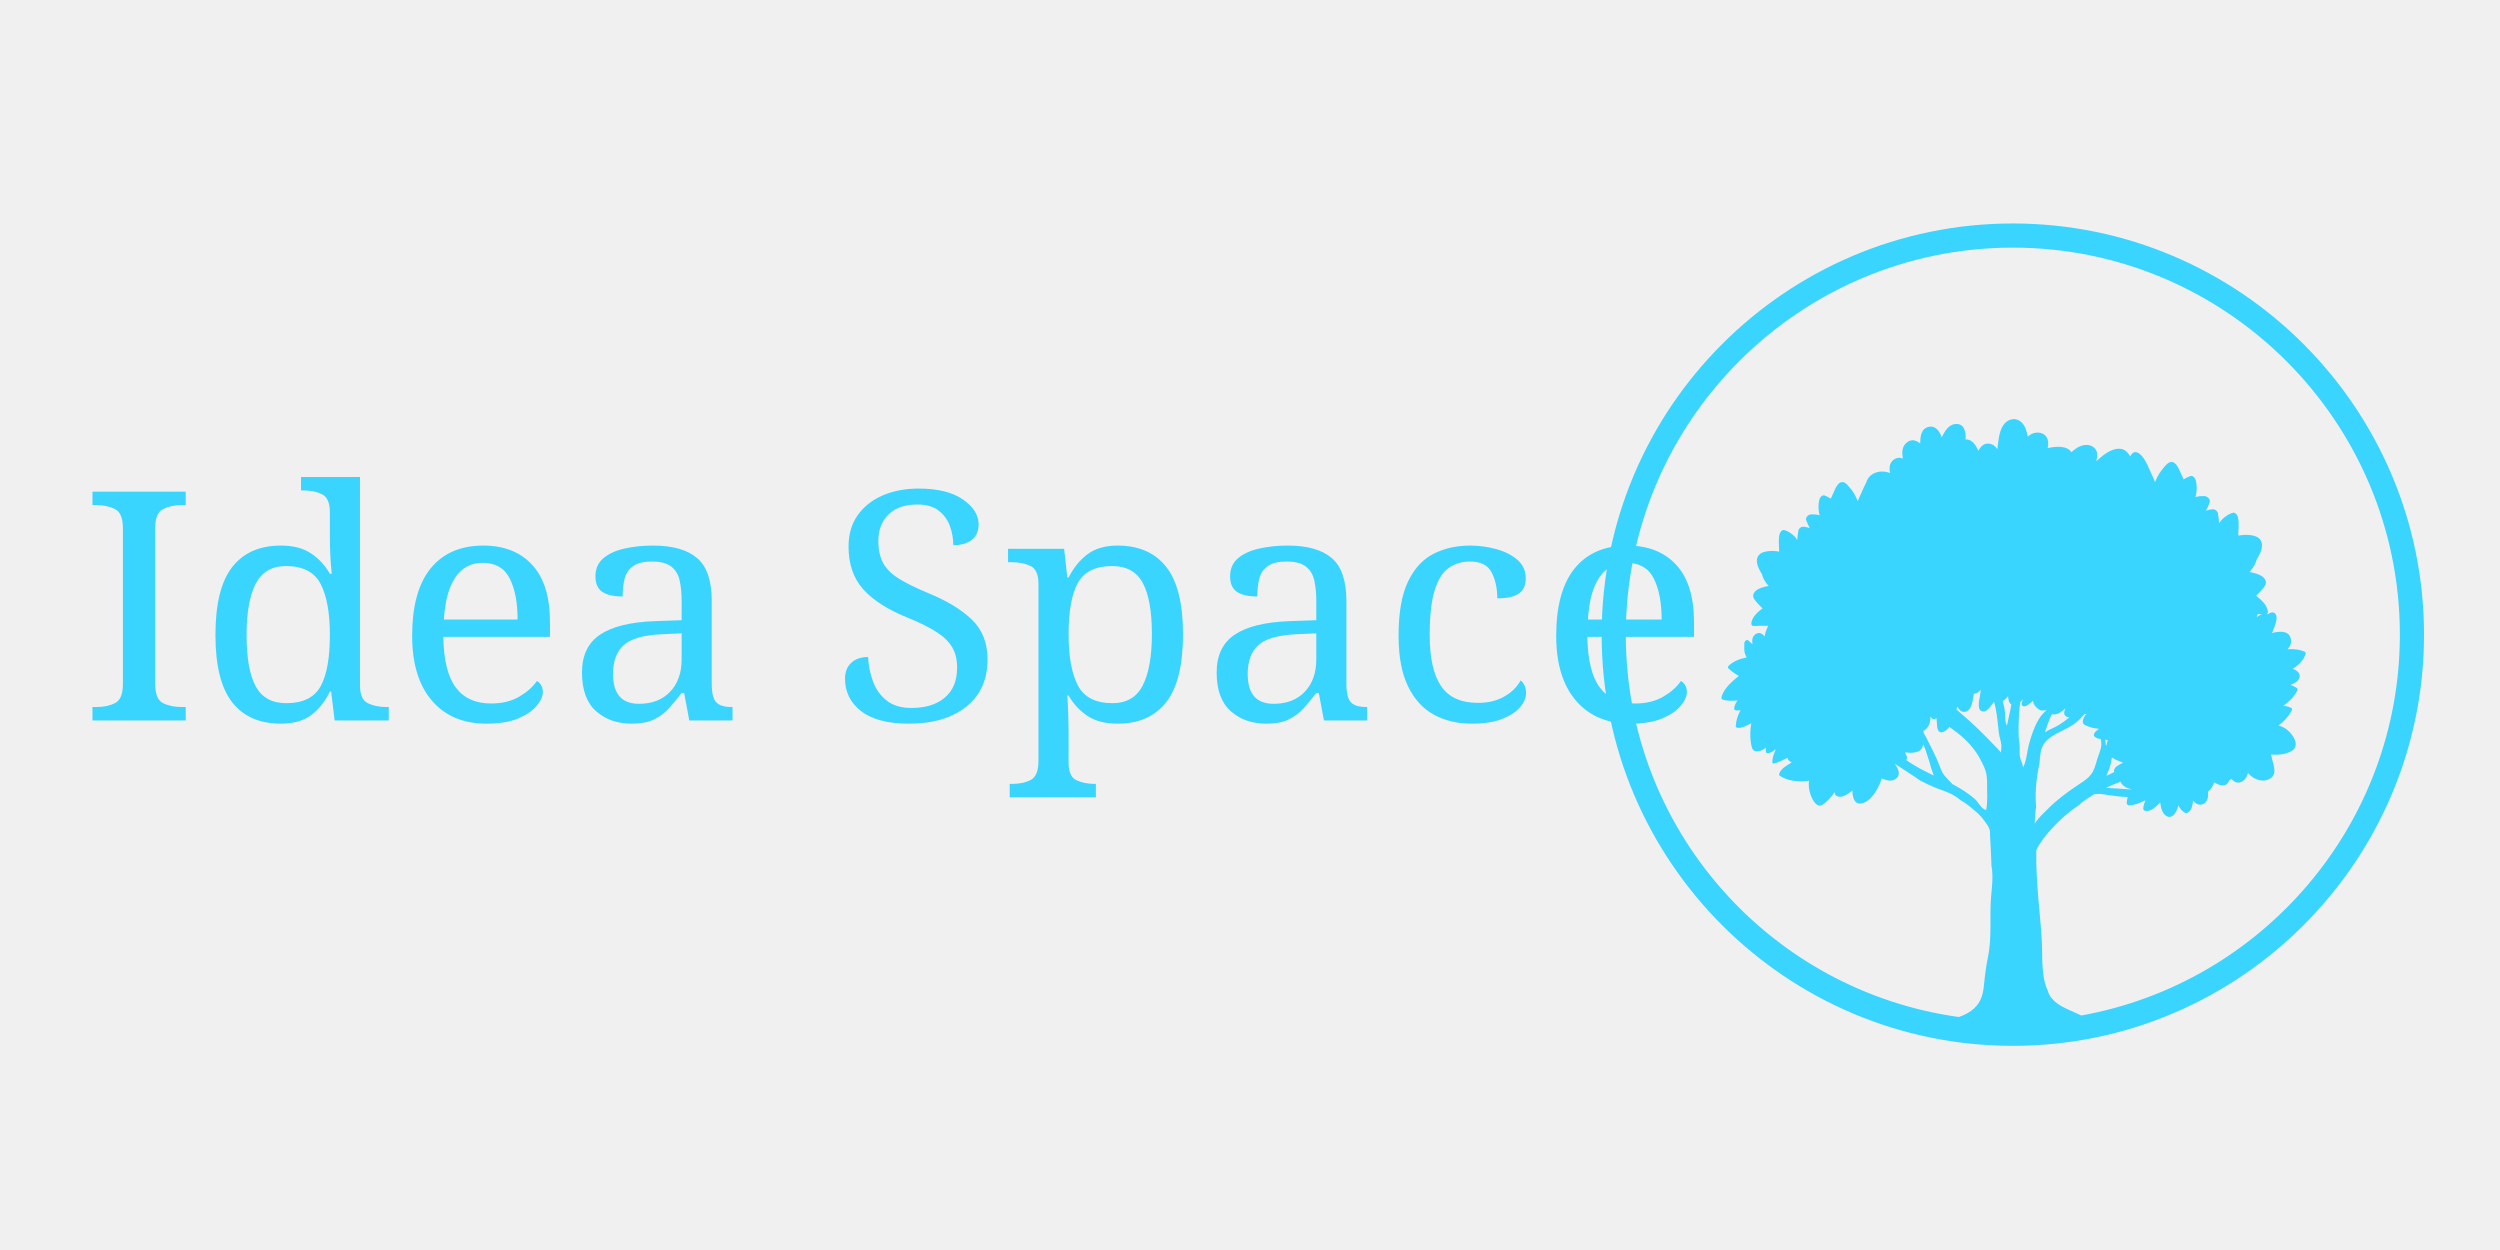
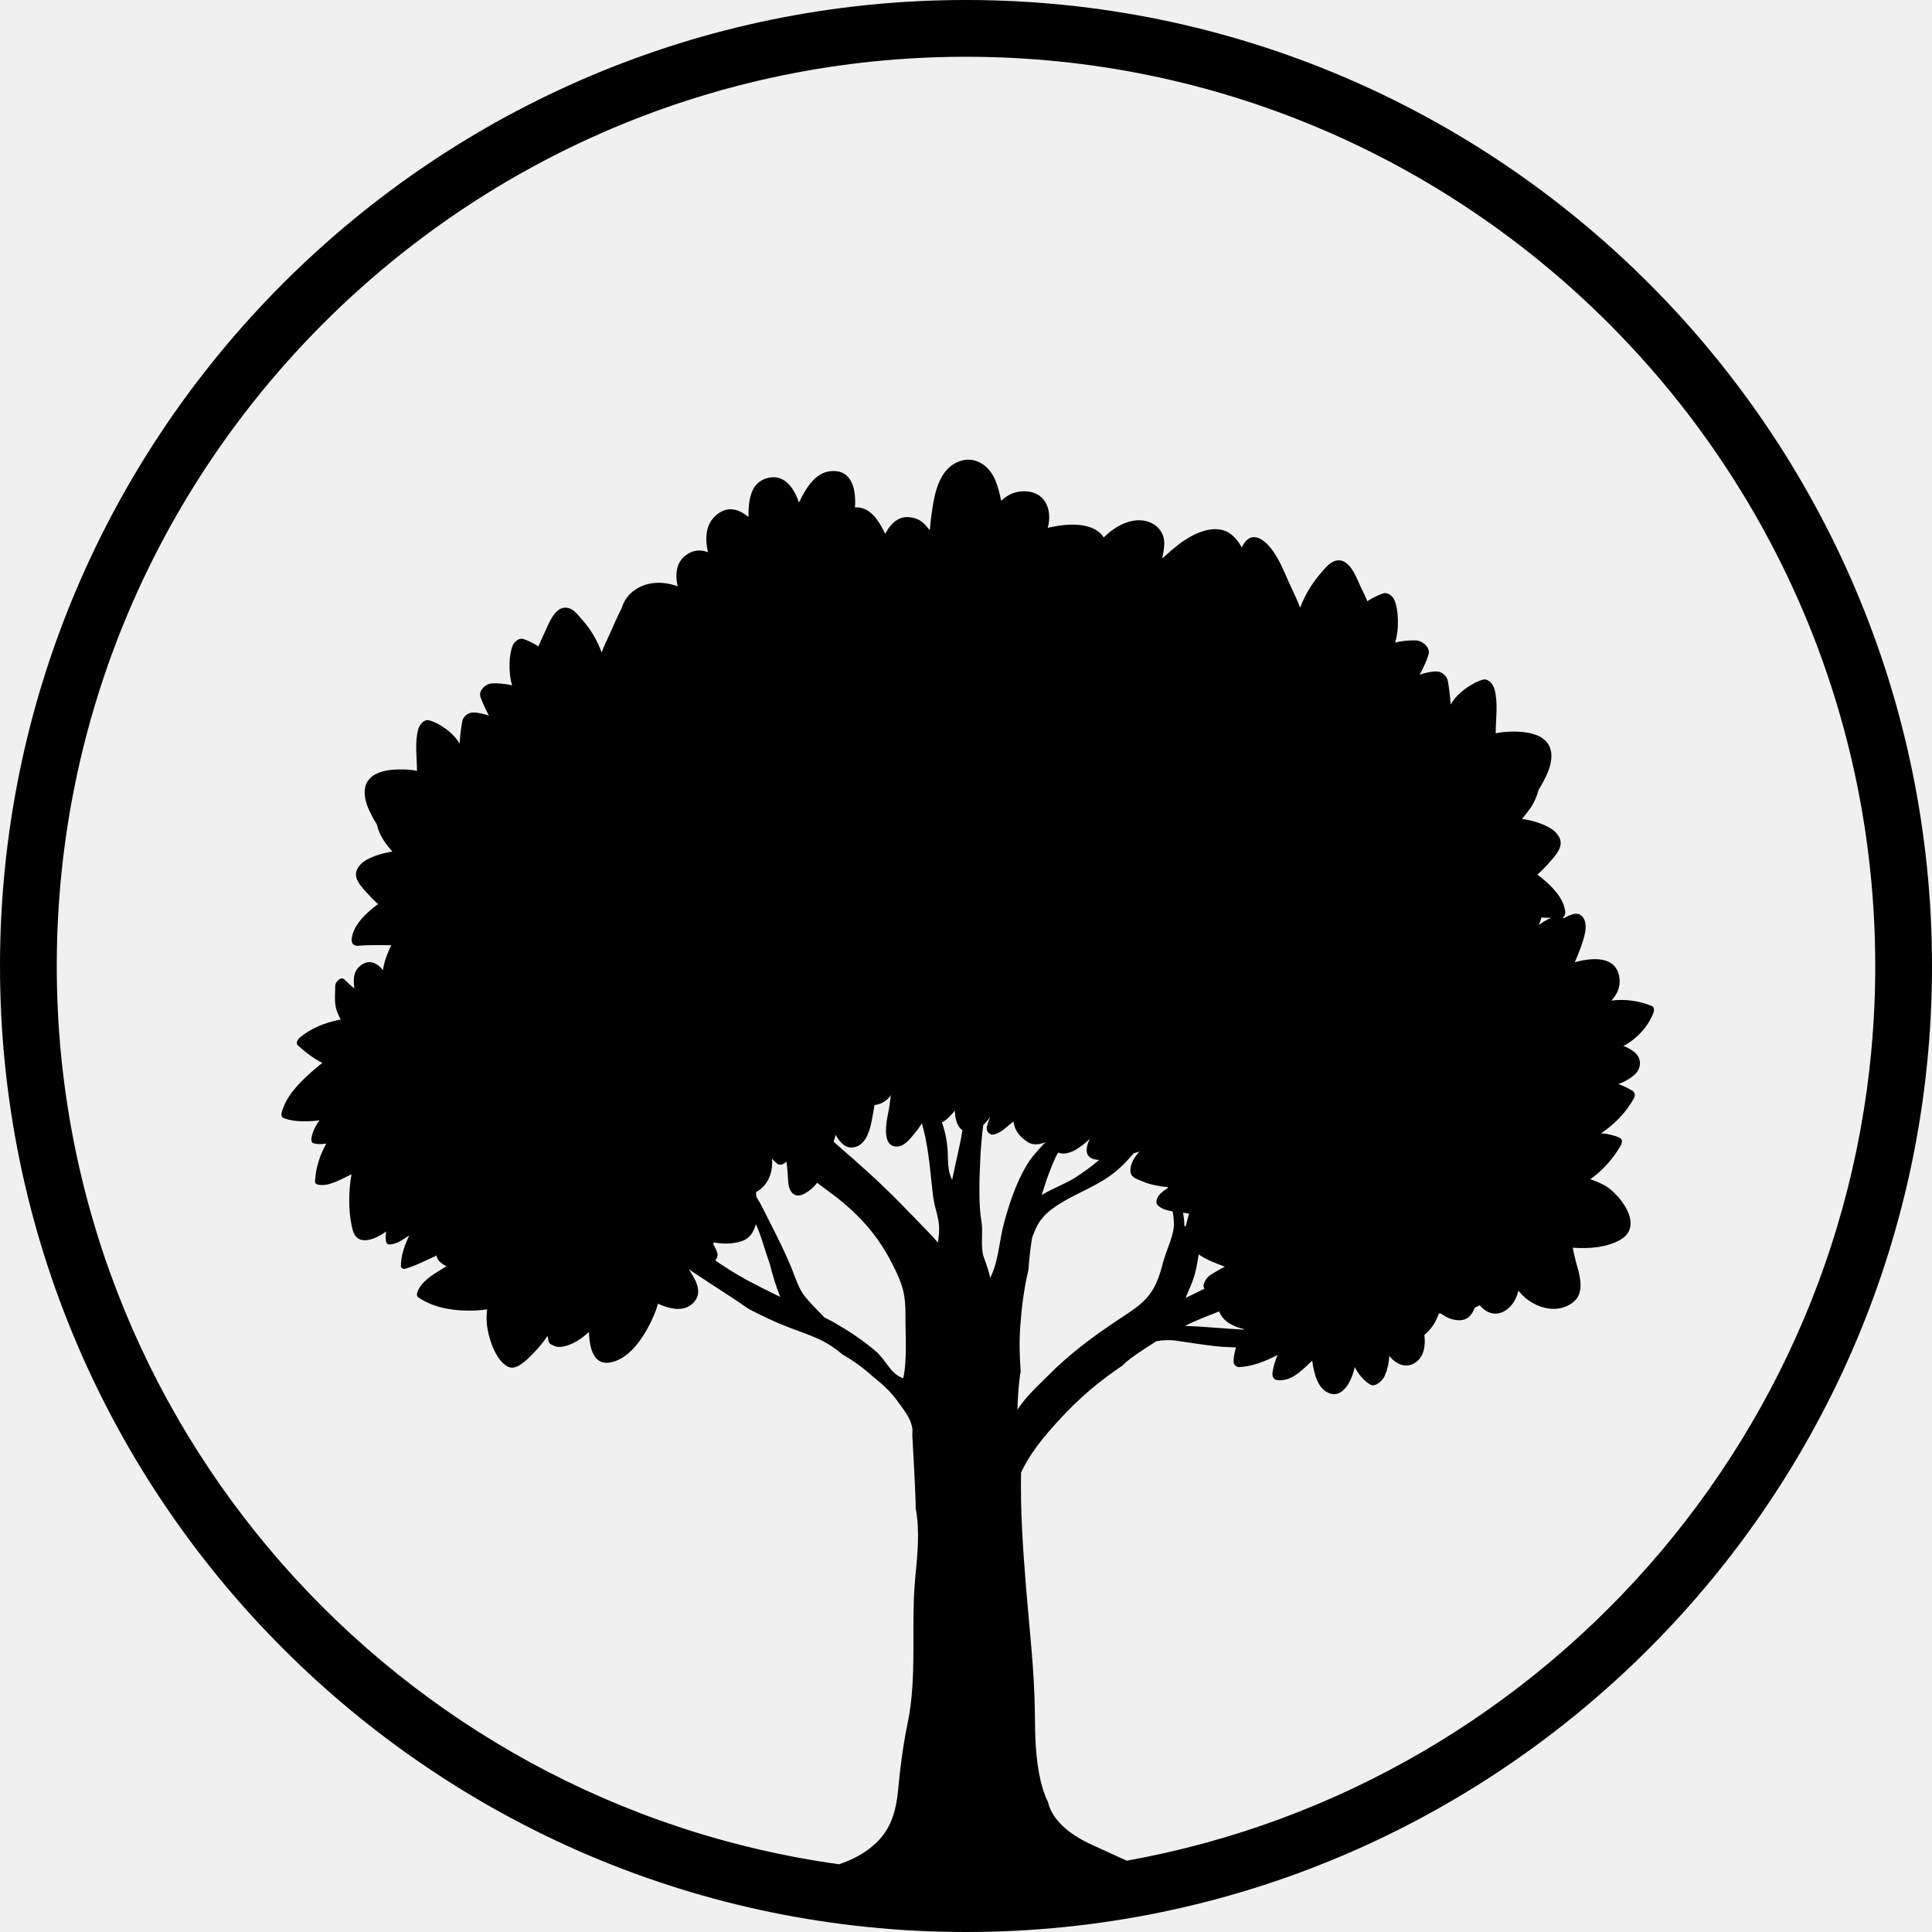
- <svg xmlns="http://www.w3.org/2000/svg" version="1.1" width="800" height="400" viewBox="40 52 499.422 185" class="svg-animations " style="background-color: rgba(0, 0, 0, 0);">
-   <svg viewBox="0 0 135 140" width="300" height="200" style="fill: rgb(57, 213, 255);" x="306.387" y="50">
-     <svg width="115" height="135" viewBox="0 0 135 135">
-       <path d="M67.5 0C30.273 0 0 30.273 0 67.5C0 104.727 30.273 135 67.5 135C104.727 135 135 104.727 135 67.5C135 30.273 104.714 0 67.5 0ZM57.678 92.089C57.651 92.076 57.625 92.062 57.598 92.049C57.532 91.97 57.453 91.904 57.387 91.824C57.189 91.626 57.004 91.428 56.805 91.229C56.607 91.018 56.409 90.793 56.224 90.569C55.84 90.079 55.602 89.365 55.377 88.784C54.902 87.581 54.32 86.431 53.725 85.267C53.447 84.725 53.183 84.144 52.852 83.628C52.839 83.522 52.839 83.403 52.826 83.298C52.852 83.284 52.879 83.271 52.905 83.258C53.725 82.756 54.016 81.857 53.95 80.958C54.042 81.064 54.135 81.169 54.241 81.262C54.465 81.473 54.717 81.381 54.928 81.196C54.941 81.209 54.955 81.209 54.968 81.209C54.994 81.592 55.047 81.976 55.06 82.333C55.073 82.689 55.113 83.152 55.404 83.403C55.814 83.76 56.395 83.324 56.713 83.06C56.858 82.941 56.977 82.795 57.096 82.65C57.678 83.073 58.18 83.456 58.392 83.615C60.057 84.91 61.34 86.338 62.318 88.255C63.045 89.669 63.283 90.37 63.27 91.917C63.257 93.239 63.402 95.076 63.111 96.306C62.913 96.24 62.741 96.134 62.582 96.015C62.45 95.909 62.331 95.79 62.225 95.658C62.225 95.645 62.212 95.645 62.212 95.632C62.08 95.473 61.961 95.314 61.842 95.156C61.776 95.063 61.71 94.971 61.63 94.878C61.604 94.838 61.578 94.812 61.538 94.772C61.432 94.653 61.34 94.534 61.221 94.442C60.414 93.754 59.542 93.146 58.63 92.618C58.325 92.419 57.995 92.261 57.678 92.089ZM50.116 87.528C50.05 87.33 49.957 87.131 49.838 86.946C49.838 86.933 49.852 86.92 49.852 86.907C49.852 86.88 49.865 86.854 49.865 86.827C49.878 86.827 49.891 86.814 49.891 86.814C50.539 86.933 51.2 86.933 51.835 86.722C52.403 86.536 52.681 86.061 52.813 85.532C53.209 86.391 53.434 87.33 53.752 88.215C53.765 88.242 53.765 88.255 53.778 88.281C53.976 89.075 54.214 89.855 54.518 90.621C54.373 90.555 54.227 90.476 54.082 90.41C53.897 90.317 53.685 90.212 53.474 90.106C53.302 90.026 53.13 89.934 52.958 89.841C52.892 89.802 52.826 89.775 52.747 89.736C52.509 89.617 52.271 89.484 52.02 89.352C51.993 89.339 51.967 89.326 51.94 89.299C51.888 89.273 51.848 89.246 51.795 89.22C51.597 89.101 51.398 88.995 51.187 88.863C51.094 88.81 50.989 88.744 50.896 88.678C50.711 88.559 50.526 88.44 50.341 88.321C50.288 88.281 50.222 88.242 50.169 88.202C50.142 88.189 50.116 88.162 50.09 88.149C50.063 88.136 50.05 88.123 50.023 88.096C50.01 88.083 49.997 88.07 49.984 88.057C50.116 87.911 50.182 87.726 50.116 87.528ZM61.749 82.927C61.049 82.253 60.322 81.606 59.595 80.958C59.357 80.759 59.132 80.548 58.894 80.35C58.696 80.178 58.511 80.006 58.312 79.834C58.325 79.847 58.325 79.847 58.339 79.861C58.312 79.834 58.286 79.808 58.246 79.781C58.299 79.623 58.339 79.464 58.392 79.292C58.696 79.861 59.119 80.284 59.687 80.165C60.493 80.006 60.771 79.028 60.903 78.353C60.969 77.996 61.049 77.613 61.102 77.216C61.564 77.177 61.987 76.912 62.252 76.529C62.186 76.926 62.146 77.335 62.08 77.692C61.934 78.38 61.564 80.191 62.728 80.112C63.23 80.085 63.666 79.49 63.957 79.133C64.129 78.935 64.274 78.71 64.42 78.486C64.512 78.843 64.605 79.213 64.684 79.57C64.684 79.583 64.684 79.596 64.684 79.609C64.949 80.918 65.041 82.253 65.2 83.588C65.2 83.615 65.213 83.641 65.213 83.668V83.654C65.213 83.707 65.226 83.76 65.239 83.8C65.253 83.906 65.279 84.011 65.292 84.13C65.332 84.289 65.372 84.434 65.411 84.593C65.411 84.606 65.424 84.62 65.424 84.646C65.464 84.791 65.504 84.95 65.53 85.096C65.57 85.254 65.596 85.413 65.61 85.585C65.649 85.981 65.583 86.47 65.543 86.841C65.53 86.827 65.53 86.814 65.517 86.801C65.054 86.246 64.512 85.743 64.023 85.215C63.283 84.448 62.529 83.681 61.749 82.927ZM65.821 78.433C66.178 78.234 66.469 77.93 66.72 77.6C66.733 78.115 66.852 78.697 67.249 78.975C67.117 79.887 66.865 80.826 66.561 82.306C66.548 82.346 66.548 82.399 66.535 82.438C66.204 81.857 66.257 81.077 66.218 80.416C66.178 79.728 66.046 79.081 65.821 78.433ZM69.483 79.266C69.946 79.133 70.21 78.856 70.567 78.565C70.646 78.499 70.739 78.433 70.818 78.367C70.884 78.988 71.281 79.464 71.823 79.808C72.193 80.046 72.656 79.979 73.052 79.808C72.576 80.323 72.087 80.826 71.73 81.434C70.99 82.689 70.527 84.091 70.144 85.505C69.827 86.682 69.761 88.255 69.166 89.326C69.245 89.18 68.756 87.898 68.703 87.726C68.518 86.986 68.703 86.127 68.584 85.373C68.478 84.778 68.452 84.183 68.439 83.588C68.439 83.258 68.439 82.927 68.439 82.597C68.439 82.425 68.452 82.253 68.452 82.081C68.465 81.685 68.492 81.288 68.505 80.878C68.518 80.442 68.558 80.019 68.597 79.609C68.624 79.279 68.663 78.948 68.703 78.618C68.888 78.433 69.06 78.234 69.192 78.036C69.1 78.261 69.02 78.499 68.954 78.75C68.888 79.054 69.166 79.358 69.483 79.266ZM76.542 81.024C76.622 81.037 76.714 81.05 76.807 81.05C76.278 81.5 75.723 81.909 75.141 82.28C74.388 82.756 73.541 83.033 72.788 83.509C72.854 83.284 72.933 83.073 72.999 82.848C73.079 82.61 73.145 82.372 73.237 82.147C73.396 81.711 73.568 81.288 73.753 80.878C73.806 80.759 73.872 80.64 73.951 80.535C74.282 80.693 74.758 80.574 75.194 80.323C75.538 80.112 75.855 79.861 76.146 79.583C75.868 80.178 75.736 80.865 76.542 81.024ZM79.821 82.544C80.35 82.782 80.984 82.888 81.606 82.954C81.606 82.967 81.606 82.98 81.606 83.007C81.42 83.126 81.235 83.258 81.077 83.417C80.892 83.602 80.667 84.011 80.918 84.236C81.196 84.501 81.566 84.58 81.936 84.646C81.989 84.91 82.015 85.162 82.028 85.426C82.068 86.246 81.539 87.263 81.315 88.057C81.077 88.929 80.865 89.762 80.297 90.489C79.742 91.216 78.935 91.679 78.195 92.181C76.423 93.358 74.771 94.574 73.264 96.094C72.616 96.742 71.942 97.35 71.387 98.091C71.281 98.223 71.188 98.368 71.096 98.513V98.527C71.109 97.879 71.149 97.231 71.215 96.583C71.241 96.319 71.281 96.068 71.32 95.803C71.241 94.759 71.215 93.701 71.294 92.644C71.387 91.348 71.558 90.013 71.862 88.731C71.915 87.991 71.995 87.25 72.114 86.51C72.153 86.378 72.206 86.246 72.259 86.127C72.537 85.36 72.986 84.844 73.647 84.382C74.863 83.509 76.318 83.046 77.547 82.174C78.168 81.738 78.71 81.182 79.213 80.588C79.358 80.548 79.49 80.508 79.623 80.469C79.266 80.865 78.962 81.341 78.988 81.817C78.988 82.28 79.477 82.399 79.821 82.544ZM78.737 130.016C77.944 129.672 77.15 129.289 76.384 128.945C75.286 128.456 74.123 127.729 73.515 126.658C73.383 126.42 73.29 126.169 73.224 125.905C72.986 125.442 72.828 124.913 72.709 124.411C72.352 122.878 72.325 121.278 72.312 119.718C72.285 116.757 71.929 113.809 71.691 110.861C71.479 108.23 71.294 105.546 71.347 102.889C71.955 101.594 72.867 100.47 73.832 99.412C75.498 97.562 76.965 96.412 78.433 95.42C78.79 95.05 79.226 94.759 79.649 94.468C80.032 94.204 80.416 93.966 80.812 93.715C81.037 93.675 81.262 93.649 81.5 93.649C81.738 93.635 81.976 93.649 82.227 93.688C83.112 93.82 83.985 93.953 84.871 94.058C85.36 94.111 85.862 94.138 86.365 94.151C86.272 94.481 86.193 94.825 86.193 95.142C86.193 95.341 86.378 95.526 86.576 95.526C87.528 95.486 88.414 95.116 89.273 94.68C89.101 95.09 88.969 95.513 88.916 95.922C88.889 96.187 88.982 96.412 89.273 96.438C90.278 96.544 91.018 95.698 91.692 95.076C91.798 95.87 92.036 96.967 92.789 97.311C93.887 97.826 94.495 96.319 94.667 95.526C94.918 96.028 95.288 96.465 95.737 96.742C96.108 96.967 96.61 96.451 96.742 96.174C96.795 96.081 96.808 95.975 96.848 95.87C96.848 95.883 96.861 95.883 96.861 95.896C96.901 95.803 96.914 95.698 96.94 95.592C96.954 95.526 96.98 95.473 96.993 95.407C97.033 95.182 97.073 94.957 97.073 94.733C97.496 95.288 98.196 95.645 98.844 95.248C99.531 94.825 99.611 94.019 99.531 93.278C100.007 92.882 100.351 92.366 100.536 91.785C100.589 91.785 100.629 91.785 100.682 91.785C101.038 92.036 101.422 92.221 101.832 92.247C102.519 92.314 102.863 91.89 103.048 91.375C103.167 91.322 103.286 91.269 103.392 91.203C103.749 91.613 104.198 91.89 104.766 91.758C105.322 91.626 105.745 91.137 105.956 90.635C106.022 90.489 106.062 90.344 106.102 90.185C106.3 90.436 106.538 90.674 106.802 90.859C107.741 91.52 109.036 91.745 109.975 90.952C110.808 90.238 110.319 88.929 110.094 88.07C110.015 87.779 109.962 87.488 109.896 87.184C111.006 87.263 112.236 87.184 113.201 86.642C114.853 85.704 113.359 83.668 112.288 82.927C112.117 82.808 111.641 82.57 111.125 82.399C111.971 81.804 112.698 80.984 113.227 80.085C113.333 79.9 113.425 79.609 113.174 79.504C112.804 79.332 112.355 79.226 111.879 79.186C112.817 78.565 113.65 77.706 114.179 76.727C114.285 76.529 114.232 76.318 114.06 76.212C113.743 76.027 113.412 75.868 113.082 75.749C113.465 75.617 113.822 75.419 114.152 75.154C114.734 74.665 114.747 73.925 114.152 73.475C113.941 73.317 113.703 73.184 113.439 73.092C114.364 72.59 115.144 71.77 115.527 70.792C115.593 70.62 115.62 70.369 115.408 70.289C114.523 69.932 113.531 69.787 112.593 69.919C113.042 69.43 113.306 68.848 113.108 68.082C112.764 66.786 111.218 66.918 110.041 67.236C110.187 66.905 110.319 66.561 110.451 66.218C110.649 65.636 111.019 64.684 110.623 64.116C110.583 64.063 110.543 64.01 110.491 63.97C110.464 63.957 110.451 63.944   110.424 63.931C110.398 63.917 110.372 63.891 110.332 63.878C110.306 63.865 110.279 63.865 110.253 63.865C110.226 63.865 110.187 63.851 110.16 63.851C110.134 63.851 110.107 63.851 110.081 63.851C110.054 63.851 110.015 63.851 109.988 63.865C109.975 63.865 109.962 63.865 109.962 63.865C109.949 63.865 109.922 63.878 109.909 63.878C109.896 63.878 109.896 63.891 109.882 63.891C109.79 63.917 109.711 63.944 109.618 63.984C109.605 63.997 109.578 63.997 109.565 64.01C109.473 64.05 109.393 64.103 109.301 64.155C109.261 64.142 109.221 64.129 109.182 64.129C109.327 64.05 109.393 63.891 109.367 63.666C109.235 62.662 108.283 61.749 107.424 61.115L107.437 61.102C107.741 60.837 108.032 60.533 108.296 60.229C108.865 59.581 109.446 58.934 108.706 58.167C108.23 57.664 107.159 57.347 106.485 57.242C106.445 57.228 106.392 57.228 106.353 57.215C106.564 56.964 106.776 56.7 106.961 56.435C107.212 56.052 107.397 55.642 107.503 55.206C107.701 54.888 107.873 54.571 108.032 54.241C108.442 53.381 108.706 52.231 107.781 51.583C107.186 51.174 106.3 51.108 105.599 51.121C105.242 51.134 104.872 51.16 104.515 51.24C104.515 51.187 104.515 51.121 104.515 51.068C104.528 50.09 104.687 49.085 104.423 48.133C104.343 47.842 104.013 47.406 103.656 47.485C102.969 47.644 101.832 48.384 101.369 49.23C101.329 48.675 101.263 48.133 101.171 47.591C101.105 47.221 100.734 46.917 100.377 46.917C99.981 46.917 99.584 47.023 99.201 47.142C99.439 46.705 99.65 46.256 99.809 45.78C99.994 45.264 99.412 44.775 98.95 44.749C98.593 44.736 98.011 44.762 97.482 44.907C97.8 43.903 97.707 42.528 97.43 41.92C97.297 41.642 96.967 41.351 96.636 41.47C96.24 41.602 95.883 41.788 95.539 42.012C95.42 41.695 95.275 41.391 95.142 41.14C94.838 40.532 94.389 39.078 93.477 39.157C93.027 39.197 92.71 39.567 92.432 39.884C92.089 40.281 91.758 40.704 91.481 41.153C91.229 41.576 91.018 42.012 90.846 42.462C90.661 41.959 90.436 41.497 90.264 41.127C89.802 40.162 89.458 39.117 88.771 38.271C88.466 37.901 87.924 37.385 87.396 37.571C87.118 37.663 86.92 37.967 86.761 38.245C86.589 37.914 86.365 37.623 86.087 37.385C85.122 36.579 83.773 37.108 82.848 37.703C82.504 37.914 82.187 38.179 81.883 38.43C81.817 38.469 81.777 38.522 81.724 38.575C81.553 38.721 81.381 38.879 81.209 39.025C81.275 38.694 81.341 38.364 81.354 38.02C81.381 37.214 80.839 36.592 80.072 36.407C79.028 36.169 77.93 36.751 77.124 37.557C76.436 36.473 74.652 36.539 73.211 36.883C73.555 35.627 73.052 34.266 71.439 34.332C70.858 34.358 70.356 34.609 69.959 34.993C69.866 34.53 69.747 34.067 69.589 33.657C69.113 32.375 67.831 31.648 66.575 32.468C65.477 33.195 65.239 34.847 65.081 36.024C65.028 36.367 65.001 36.698 64.975 37.042C64.935 37.002 64.909 36.976 64.869 36.936C64.644 36.632 64.367 36.367 64.023 36.248C62.926 35.865 62.291 36.486 61.855 37.306C61.392 36.341 60.784 35.389 59.74 35.455C59.846 34.081 59.462 32.692 57.903 32.944C56.937 33.102 56.316 34.133 55.919 34.927C55.893 34.993 55.867 35.045 55.827 35.112C55.457 34.028 54.769 33.129 53.672 33.393C52.443 33.684 52.297 34.927 52.297 36.13C51.623 35.548 50.777 35.31 49.984 36.05C49.296 36.685 49.257 37.637 49.468 38.588C48.953 38.39 48.411 38.403 47.869 38.84C47.247 39.342 47.168 40.148 47.353 40.968C46.295 40.585 45.119 40.611 44.207 41.338C43.81 41.655 43.572 42.065 43.44 42.502C43.123 43.096 42.872 43.718 42.594 44.326C42.435 44.669 42.224 45.106 42.039 45.582C41.88 45.159 41.682 44.736 41.444 44.339C41.193 43.903 40.875 43.519 40.545 43.149C40.281 42.845 39.99 42.488 39.567 42.462C38.707 42.396 38.284 43.757 37.993 44.339C37.875 44.577 37.742 44.868 37.623 45.172C37.306 44.96 36.962 44.788 36.592 44.656C36.275 44.55 35.971 44.815 35.839 45.079C35.574 45.661 35.495 46.943 35.786 47.895C35.283 47.763 34.742 47.736 34.398 47.75C33.962 47.763 33.406 48.239 33.578 48.715C33.737 49.151 33.935 49.574 34.16 49.997C33.79 49.891 33.433 49.785 33.049 49.785C32.706 49.785 32.349 50.076 32.296 50.42C32.203 50.936 32.15 51.451 32.111 51.967C31.688 51.174 30.604 50.473 29.956 50.328C29.612 50.248 29.308 50.671 29.229 50.936C28.978 51.835 29.123 52.786 29.136 53.712C29.136 53.765 29.136 53.818 29.136 53.87C28.806 53.791 28.449 53.765 28.118 53.765C27.457 53.752 26.625 53.818 26.069 54.201C25.197 54.809 25.448 55.893 25.831 56.7C25.977 57.004 26.149 57.308 26.334 57.612C26.426 58.022 26.598 58.405 26.836 58.762C27.008 59.026 27.206 59.264 27.418 59.502C27.365 59.515 27.325 59.515 27.285 59.529C26.664 59.634 25.646 59.912 25.197 60.401C24.509 61.128 25.051 61.736 25.593 62.344C25.845 62.622 26.109 62.9 26.4 63.164C26.4 63.164 26.413 63.164 26.413 63.177C25.593 63.772 24.695 64.631 24.576 65.583C24.536 65.94 24.734 66.125 25.078 66.085C25.765 66.019 26.545 66.046 27.338 66.046C27.233 66.257 27.14 66.482 27.061 66.68C26.942 66.998 26.796 67.407 26.77 67.791C26.347 67.288 25.818 67.024 25.263 67.421C24.668 67.831 24.681 68.439 24.761 69.073C24.523 68.875 24.285 68.663 24.06 68.439C23.809 68.201 23.425 68.624 23.425 68.875C23.425 69.509 23.32 70.237 23.61 70.818C23.663 70.924 23.716 71.096 23.809 71.241C22.738 71.439 21.694 71.849 20.9 72.55C20.781 72.656 20.663 72.92 20.808 73.039C21.31 73.489 21.892 73.965 22.526 74.269C22.288 74.454 22.05 74.652 21.826 74.85C20.927 75.643 19.975 76.582 19.671 77.785C19.645 77.917 19.684 78.076 19.816 78.129C20.596 78.419 21.495 78.38 22.328 78.287C22.05 78.657 21.839 79.054 21.76 79.543C21.747 79.662 21.76 79.847 21.905 79.887C22.196 79.966 22.474 79.953 22.751 79.913C22.764 79.913 22.791 79.913 22.804 79.9C22.355 80.707 22.064 81.579 22.011 82.544C21.998 82.689 22.13 82.756 22.249 82.782C22.989 82.927 23.848 82.385 24.562 82.055C24.523 82.266 24.496 82.478 24.47 82.689C24.351 83.721 24.377 84.937 24.642 85.942C24.919 87.012 25.964 86.695 26.691 86.246C26.783 86.193 26.876 86.127 26.968 86.047C26.955 86.272 26.942 86.497 26.968 86.722C26.982 86.841 27.074 86.96 27.206 86.96C27.788 86.933 28.145 86.603 28.594 86.325C28.29 86.999 28.013 87.687 28.013 88.453C28.013 88.612 28.171 88.691 28.317 88.652C29.004 88.466 29.692 88.096 30.352 87.805C30.405 87.779 30.445 87.753 30.498 87.726C30.538 88.057 30.828 88.295 31.199 88.48C31.053 88.572 30.908 88.665 30.749 88.757C30.141 89.127 29.454 89.564 29.176 90.251C29.136 90.357 29.097 90.555 29.202 90.635C30.352 91.441 31.846 91.626 33.221 91.573C33.486 91.56 33.763 91.534 34.041 91.494C34.001 91.798 33.988 92.115 34.014 92.432C34.081 93.371 34.596 95.05 35.495 95.499C35.984 95.751 36.566 95.235 36.896 94.931C37.399 94.455 37.875 93.926 38.258 93.345C38.271 93.424 38.284 93.49 38.311 93.556C38.298 93.768 38.417 93.953 38.628 93.992C38.826 94.125 39.104 94.164 39.501 94.058C40.135 93.887 40.677 93.516 41.153 93.067C41.193 94.336 41.536 95.38 42.607 95.209C44.127 94.971 45.198 93.093 45.727 91.824C45.806 91.626 45.899 91.375 45.978 91.097C46.071 91.137 46.15 91.177 46.229 91.203C46.93 91.481 47.789 91.653 48.398 91.084C49.164 90.37 48.635 89.471 48.173 88.757C48.16 88.731 48.146 88.718 48.133 88.691C48.173 88.718 48.212 88.744 48.252 88.771C48.265 88.784 48.292 88.797 48.305 88.81C49.098 89.339 50.023 89.934 50.87 90.489C51.081 90.621 51.293 90.767 51.491 90.899C51.531 90.925 51.57 90.952 51.61 90.978C51.848 91.137 52.086 91.309 52.297 91.454C53.209 91.93 54.148 92.38 55.113 92.75C55.827 93.027 56.567 93.265 57.268 93.596C57.85 93.873 58.392 94.23 58.881 94.653C59.648 95.09 60.375 95.618 61.035 96.227C61.71 96.742 62.305 97.324 62.781 97.998C62.873 98.13 62.979 98.262 63.071 98.394C63.098 98.421 63.111 98.461 63.138 98.487C63.217 98.606 63.296 98.725 63.375 98.844C63.402 98.897 63.428 98.95 63.468 99.003C63.521 99.108 63.574 99.214 63.613 99.307C63.64 99.373 63.653 99.439 63.679 99.505C63.719 99.65 63.759 99.783 63.759 99.928C63.759 100.034 63.759 100.14 63.746 100.232C63.825 101.739 63.917 103.246 63.97 104.753C63.983 104.965 63.984 105.176 63.984 105.388C64.288 106.961 64.103 108.706 63.957 110.213C63.627 113.624 64.116 117.074 63.415 120.445C63.098 121.979 62.9 123.525 62.754 125.098C62.622 126.513 62.265 127.795 61.207 128.787C60.454 129.501 59.568 129.95 58.63 130.267C27.695 125.971 3.966 99.452 3.966 67.5C3.966 32.468 32.468 3.966 67.5 3.966C102.532 3.966 131.034 32.468 131.034 67.5C131.034 98.699 108.415 124.689 78.737 130.016ZM84.54 89.114C84.355 89.246 83.932 89.775 84.17 90.04C83.734 90.251 83.298 90.489 82.848 90.687C82.875 90.621 82.901 90.555 82.927 90.489C82.954 90.436 82.967 90.397 82.993 90.344C83.112 90.053 83.245 89.762 83.35 89.458C83.562 88.889 83.668 88.255 83.76 87.647C84.302 88.043 84.977 88.281 85.585 88.506C85.096 88.771 84.672 89.022 84.54 89.114ZM86.92 92.869C86.907 92.882 86.907 92.895 86.907 92.908C85.532 92.842 84.17 92.697 82.795 92.644C83.179 92.459 83.562 92.3 83.945 92.128C84.355 91.957 84.778 91.798 85.188 91.639C85.452 92.327 86.153 92.697 86.92 92.869ZM82.941 85.347C82.914 85.452 82.888 85.558 82.861 85.664C82.835 85.704 82.756 85.69    82.756 85.624C82.756 85.32 82.716 85.029 82.663 84.739C82.808 84.765 82.941 84.778 83.086 84.805C83.033 84.99 82.98 85.175 82.941 85.347ZM107.516 64.631C107.595 64.46 107.675 64.288 107.701 64.116C107.952 64.116 108.177 64.129 108.415 64.142C108.362 64.155 108.309 64.182 108.243 64.195C107.992 64.314 107.754 64.473 107.516 64.631Z" />
-     </svg>
-   </svg>
-   <text fill="#39d5ff" font-family="Garamond" font-size="64px" x="56.035" y="163.568">
-     <tspan dy="0" x="56.035">Idea Space</tspan>
-   </text>
-   <text fill="#ffffff" font-family="Verdana" font-size="15px" x="176.211" y="185.199">
-     <tspan dy="0" x="176.211" />
-   </text>
+ <svg xmlns="http://www.w3.org/2000/svg" version="1.1" viewBox="0 0 135 135" width="100" height="100">
+   <path d="M67.5 0C30.273 0 0 30.273 0 67.5C0 104.727 30.273 135 67.5 135C104.727 135 135 104.727 135 67.5C135 30.273 104.714 0 67.5 0ZM57.678 92.089C57.651 92.076 57.625 92.062 57.598 92.049C57.532 91.97 57.453 91.904 57.387 91.824C57.189 91.626 57.004 91.428 56.805 91.229C56.607 91.018 56.409 90.793 56.224 90.569C55.84 90.079 55.602 89.365 55.377 88.784C54.902 87.581 54.32 86.431 53.725 85.267C53.447 84.725 53.183 84.144 52.852 83.628C52.839 83.522 52.839 83.403 52.826 83.298C52.852 83.284 52.879 83.271 52.905 83.258C53.725 82.756 54.016 81.857 53.95 80.958C54.042 81.064 54.135 81.169 54.241 81.262C54.465 81.473 54.717 81.381 54.928 81.196C54.941 81.209 54.955 81.209 54.968 81.209C54.994 81.592 55.047 81.976 55.06 82.333C55.073 82.689 55.113 83.152 55.404 83.403C55.814 83.76 56.395 83.324 56.713 83.06C56.858 82.941 56.977 82.795 57.096 82.65C57.678 83.073 58.18 83.456 58.392 83.615C60.057 84.91 61.34 86.338 62.318 88.255C63.045 89.669 63.283 90.37 63.27 91.917C63.257 93.239 63.402 95.076 63.111 96.306C62.913 96.24 62.741 96.134 62.582 96.015C62.45 95.909 62.331 95.79 62.225 95.658C62.225 95.645 62.212 95.645 62.212 95.632C62.08 95.473 61.961 95.314 61.842 95.156C61.776 95.063 61.71 94.971 61.63 94.878C61.604 94.838 61.578 94.812 61.538 94.772C61.432 94.653 61.34 94.534 61.221 94.442C60.414 93.754 59.542 93.146 58.63 92.618C58.325 92.419 57.995 92.261 57.678 92.089ZM50.116 87.528C50.05 87.33 49.957 87.131 49.838 86.946C49.838 86.933 49.852 86.92 49.852 86.907C49.852 86.88 49.865 86.854 49.865 86.827C49.878 86.827 49.891 86.814 49.891 86.814C50.539 86.933 51.2 86.933 51.835 86.722C52.403 86.536 52.681 86.061 52.813 85.532C53.209 86.391 53.434 87.33 53.752 88.215C53.765 88.242 53.765 88.255 53.778 88.281C53.976 89.075 54.214 89.855 54.518 90.621C54.373 90.555 54.227 90.476 54.082 90.41C53.897 90.317 53.685 90.212 53.474 90.106C53.302 90.026 53.13 89.934 52.958 89.841C52.892 89.802 52.826 89.775 52.747 89.736C52.509 89.617 52.271 89.484 52.02 89.352C51.993 89.339 51.967 89.326 51.94 89.299C51.888 89.273 51.848 89.246 51.795 89.22C51.597 89.101 51.398 88.995 51.187 88.863C51.094 88.81 50.989 88.744 50.896 88.678C50.711 88.559 50.526 88.44 50.341 88.321C50.288 88.281 50.222 88.242 50.169 88.202C50.142 88.189 50.116 88.162 50.09 88.149C50.063 88.136 50.05 88.123 50.023 88.096C50.01 88.083 49.997 88.07 49.984 88.057C50.116 87.911 50.182 87.726 50.116 87.528ZM61.749 82.927C61.049 82.253 60.322 81.606 59.595 80.958C59.357 80.759 59.132 80.548 58.894 80.35C58.696 80.178 58.511 80.006 58.312 79.834C58.325 79.847 58.325 79.847 58.339 79.861C58.312 79.834 58.286 79.808 58.246 79.781C58.299 79.623 58.339 79.464 58.392 79.292C58.696 79.861 59.119 80.284 59.687 80.165C60.493 80.006 60.771 79.028 60.903 78.353C60.969 77.996 61.049 77.613 61.102 77.216C61.564 77.177 61.987 76.912 62.252 76.529C62.186 76.926 62.146 77.335 62.08 77.692C61.934 78.38 61.564 80.191 62.728 80.112C63.23 80.085 63.666 79.49 63.957 79.133C64.129 78.935 64.274 78.71 64.42 78.486C64.512 78.843 64.605 79.213 64.684 79.57C64.684 79.583 64.684 79.596 64.684 79.609C64.949 80.918 65.041 82.253 65.2 83.588C65.2 83.615 65.213 83.641 65.213 83.668V83.654C65.213 83.707 65.226 83.76 65.239 83.8C65.253 83.906 65.279 84.011 65.292 84.13C65.332 84.289 65.372 84.434 65.411 84.593C65.411 84.606 65.424 84.62 65.424 84.646C65.464 84.791 65.504 84.95 65.53 85.096C65.57 85.254 65.596 85.413 65.61 85.585C65.649 85.981 65.583 86.47 65.543 86.841C65.53 86.827 65.53 86.814 65.517 86.801C65.054 86.246 64.512 85.743 64.023 85.215C63.283 84.448 62.529 83.681 61.749 82.927ZM65.821 78.433C66.178 78.234 66.469 77.93 66.72 77.6C66.733 78.115 66.852 78.697 67.249 78.975C67.117 79.887 66.865 80.826 66.561 82.306C66.548 82.346 66.548 82.399 66.535 82.438C66.204 81.857 66.257 81.077 66.218 80.416C66.178 79.728 66.046 79.081 65.821 78.433ZM69.483 79.266C69.946 79.133 70.21 78.856 70.567 78.565C70.646 78.499 70.739 78.433 70.818 78.367C70.884 78.988 71.281 79.464 71.823 79.808C72.193 80.046 72.656 79.979 73.052 79.808C72.576 80.323 72.087 80.826 71.73 81.434C70.99 82.689 70.527 84.091 70.144 85.505C69.827 86.682 69.761 88.255 69.166 89.326C69.245 89.18 68.756 87.898 68.703 87.726C68.518 86.986 68.703 86.127 68.584 85.373C68.478 84.778 68.452 84.183 68.439 83.588C68.439 83.258 68.439 82.927 68.439 82.597C68.439 82.425 68.452 82.253 68.452 82.081C68.465 81.685 68.492 81.288 68.505 80.878C68.518 80.442 68.558 80.019 68.597 79.609C68.624 79.279 68.663 78.948 68.703 78.618C68.888 78.433 69.06 78.234 69.192 78.036C69.1 78.261 69.02 78.499 68.954 78.75C68.888 79.054 69.166 79.358 69.483 79.266ZM76.542 81.024C76.622 81.037 76.714 81.05 76.807 81.05C76.278 81.5 75.723 81.909 75.141 82.28C74.388 82.756 73.541 83.033 72.788 83.509C72.854 83.284 72.933 83.073 72.999 82.848C73.079 82.61 73.145 82.372 73.237 82.147C73.396 81.711 73.568 81.288 73.753 80.878C73.806 80.759 73.872 80.64 73.951 80.535C74.282 80.693 74.758 80.574 75.194 80.323C75.538 80.112 75.855 79.861 76.146 79.583C75.868 80.178 75.736 80.865 76.542 81.024ZM79.821 82.544C80.35 82.782 80.984 82.888 81.606 82.954C81.606 82.967 81.606 82.98 81.606 83.007C81.42 83.126 81.235 83.258 81.077 83.417C80.892 83.602 80.667 84.011 80.918 84.236C81.196 84.501 81.566 84.58 81.936 84.646C81.989 84.91 82.015 85.162 82.028 85.426C82.068 86.246 81.539 87.263 81.315 88.057C81.077 88.929 80.865 89.762 80.297 90.489C79.742 91.216 78.935 91.679 78.195 92.181C76.423 93.358 74.771 94.574 73.264 96.094C72.616 96.742 71.942 97.35 71.387 98.091C71.281 98.223 71.188 98.368 71.096 98.513V98.527C71.109 97.879 71.149 97.231 71.215 96.583C71.241 96.319 71.281 96.068 71.32 95.803C71.241 94.759 71.215 93.701 71.294 92.644C71.387 91.348 71.558 90.013 71.862 88.731C71.915 87.991 71.995 87.25 72.114 86.51C72.153 86.378 72.206 86.246 72.259 86.127C72.537 85.36 72.986 84.844 73.647 84.382C74.863 83.509 76.318 83.046 77.547 82.174C78.168 81.738 78.71 81.182 79.213 80.588C79.358 80.548 79.49 80.508 79.623 80.469C79.266 80.865 78.962 81.341 78.988 81.817C78.988 82.28 79.477 82.399 79.821 82.544ZM78.737 130.016C77.944 129.672 77.15 129.289 76.384 128.945C75.286 128.456 74.123 127.729 73.515 126.658C73.383 126.42 73.29 126.169 73.224 125.905C72.986 125.442 72.828 124.913 72.709 124.411C72.352 122.878 72.325 121.278 72.312 119.718C72.285 116.757 71.929 113.809 71.691 110.861C71.479 108.23 71.294 105.546 71.347 102.889C71.955 101.594 72.867 100.47 73.832 99.412C75.498 97.562 76.965 96.412 78.433 95.42C78.79 95.05 79.226 94.759 79.649 94.468C80.032 94.204 80.416 93.966 80.812 93.715C81.037 93.675 81.262 93.649 81.5 93.649C81.738 93.635 81.976 93.649 82.227 93.688C83.112 93.82 83.985 93.953 84.871 94.058C85.36 94.111 85.862 94.138 86.365 94.151C86.272 94.481 86.193 94.825 86.193 95.142C86.193 95.341 86.378 95.526 86.576 95.526C87.528 95.486 88.414 95.116 89.273 94.68C89.101 95.09 88.969 95.513 88.916 95.922C88.889 96.187 88.982 96.412 89.273 96.438C90.278 96.544 91.018 95.698 91.692 95.076C91.798 95.87 92.036 96.967 92.789 97.311C93.887 97.826 94.495 96.319 94.667 95.526C94.918 96.028 95.288 96.465 95.737 96.742C96.108 96.967 96.61 96.451 96.742 96.174C96.795 96.081 96.808 95.975 96.848 95.87C96.848 95.883 96.861 95.883 96.861 95.896C96.901 95.803 96.914 95.698 96.94 95.592C96.954 95.526 96.98 95.473 96.993 95.407C97.033 95.182 97.073 94.957 97.073 94.733C97.496 95.288 98.196 95.645 98.844 95.248C99.531 94.825 99.611 94.019 99.531 93.278C100.007 92.882 100.351 92.366 100.536 91.785C100.589 91.785 100.629 91.785 100.682 91.785C101.038 92.036 101.422 92.221 101.832 92.247C102.519 92.314 102.863 91.89 103.048 91.375C103.167 91.322 103.286 91.269 103.392 91.203C103.749 91.613 104.198 91.89 104.766 91.758C105.322 91.626 105.745 91.137 105.956 90.635C106.022 90.489 106.062 90.344 106.102 90.185C106.3 90.436 106.538 90.674 106.802 90.859C107.741 91.52 109.036 91.745 109.975 90.952C110.808 90.238 110.319 88.929 110.094 88.07C110.015 87.779 109.962 87.488 109.896 87.184C111.006 87.263 112.236 87.184 113.201 86.642C114.853 85.704 113.359 83.668 112.288 82.927C112.117 82.808 111.641 82.57 111.125 82.399C111.971 81.804 112.698 80.984 113.227 80.085C113.333 79.9 113.425 79.609 113.174 79.504C112.804 79.332 112.355 79.226 111.879 79.186C112.817 78.565 113.65 77.706 114.179 76.727C114.285 76.529 114.232 76.318 114.06 76.212C113.743 76.027 113.412 75.868 113.082 75.749C113.465 75.617 113.822 75.419 114.152 75.154C114.734 74.665 114.747 73.925 114.152 73.475C113.941 73.317 113.703 73.184 113.439 73.092C114.364 72.59 115.144 71.77 115.527 70.792C115.593 70.62 115.62 70.369 115.408 70.289C114.523 69.932 113.531 69.787 112.593 69.919C113.042 69.43 113.306 68.848 113.108 68.082C112.764 66.786 111.218 66.918 110.041 67.236C110.187 66.905 110.319 66.561 110.451 66.218C110.649 65.636 111.019 64.684 110.623 64.116C110.583 64.063 110.543 64.01 110.491 63.97C110.464 63.957 110.451 63.944   110.424 63.931C110.398 63.917 110.372 63.891 110.332 63.878C110.306 63.865 110.279 63.865 110.253 63.865C110.226 63.865 110.187 63.851 110.16 63.851C110.134 63.851 110.107 63.851 110.081 63.851C110.054 63.851 110.015 63.851 109.988 63.865C109.975 63.865 109.962 63.865 109.962 63.865C109.949 63.865 109.922 63.878 109.909 63.878C109.896 63.878 109.896 63.891 109.882 63.891C109.79 63.917 109.711 63.944 109.618 63.984C109.605 63.997 109.578 63.997 109.565 64.01C109.473 64.05 109.393 64.103 109.301 64.155C109.261 64.142 109.221 64.129 109.182 64.129C109.327 64.05 109.393 63.891 109.367 63.666C109.235 62.662 108.283 61.749 107.424 61.115L107.437 61.102C107.741 60.837 108.032 60.533 108.296 60.229C108.865 59.581 109.446 58.934 108.706 58.167C108.23 57.664 107.159 57.347 106.485 57.242C106.445 57.228 106.392 57.228 106.353 57.215C106.564 56.964 106.776 56.7 106.961 56.435C107.212 56.052 107.397 55.642 107.503 55.206C107.701 54.888 107.873 54.571 108.032 54.241C108.442 53.381 108.706 52.231 107.781 51.583C107.186 51.174 106.3 51.108 105.599 51.121C105.242 51.134 104.872 51.16 104.515 51.24C104.515 51.187 104.515 51.121 104.515 51.068C104.528 50.09 104.687 49.085 104.423 48.133C104.343 47.842 104.013 47.406 103.656 47.485C102.969 47.644 101.832 48.384 101.369 49.23C101.329 48.675 101.263 48.133 101.171 47.591C101.105 47.221 100.734 46.917 100.377 46.917C99.981 46.917 99.584 47.023 99.201 47.142C99.439 46.705 99.65 46.256 99.809 45.78C99.994 45.264 99.412 44.775 98.95 44.749C98.593 44.736 98.011 44.762 97.482 44.907C97.8 43.903 97.707 42.528 97.43 41.92C97.297 41.642 96.967 41.351 96.636 41.47C96.24 41.602 95.883 41.788 95.539 42.012C95.42 41.695 95.275 41.391 95.142 41.14C94.838 40.532 94.389 39.078 93.477 39.157C93.027 39.197 92.71 39.567 92.432 39.884C92.089 40.281 91.758 40.704 91.481 41.153C91.229 41.576 91.018 42.012 90.846 42.462C90.661 41.959 90.436 41.497 90.264 41.127C89.802 40.162 89.458 39.117 88.771 38.271C88.466 37.901 87.924 37.385 87.396 37.571C87.118 37.663 86.92 37.967 86.761 38.245C86.589 37.914 86.365 37.623 86.087 37.385C85.122 36.579 83.773 37.108 82.848 37.703C82.504 37.914 82.187 38.179 81.883 38.43C81.817 38.469 81.777 38.522 81.724 38.575C81.553 38.721 81.381 38.879 81.209 39.025C81.275 38.694 81.341 38.364 81.354 38.02C81.381 37.214 80.839 36.592 80.072 36.407C79.028 36.169 77.93 36.751 77.124 37.557C76.436 36.473 74.652 36.539 73.211 36.883C73.555 35.627 73.052 34.266 71.439 34.332C70.858 34.358 70.356 34.609 69.959 34.993C69.866 34.53 69.747 34.067 69.589 33.657C69.113 32.375 67.831 31.648 66.575 32.468C65.477 33.195 65.239 34.847 65.081 36.024C65.028 36.367 65.001 36.698 64.975 37.042C64.935 37.002 64.909 36.976 64.869 36.936C64.644 36.632 64.367 36.367 64.023 36.248C62.926 35.865 62.291 36.486 61.855 37.306C61.392 36.341 60.784 35.389 59.74 35.455C59.846 34.081 59.462 32.692 57.903 32.944C56.937 33.102 56.316 34.133 55.919 34.927C55.893 34.993 55.867 35.045 55.827 35.112C55.457 34.028 54.769 33.129 53.672 33.393C52.443 33.684 52.297 34.927 52.297 36.13C51.623 35.548 50.777 35.31 49.984 36.05C49.296 36.685 49.257 37.637 49.468 38.588C48.953 38.39 48.411 38.403 47.869 38.84C47.247 39.342 47.168 40.148 47.353 40.968C46.295 40.585 45.119 40.611 44.207 41.338C43.81 41.655 43.572 42.065 43.44 42.502C43.123 43.096 42.872 43.718 42.594 44.326C42.435 44.669 42.224 45.106 42.039 45.582C41.88 45.159 41.682 44.736 41.444 44.339C41.193 43.903 40.875 43.519 40.545 43.149C40.281 42.845 39.99 42.488 39.567 42.462C38.707 42.396 38.284 43.757 37.993 44.339C37.875 44.577 37.742 44.868 37.623 45.172C37.306 44.96 36.962 44.788 36.592 44.656C36.275 44.55 35.971 44.815 35.839 45.079C35.574 45.661 35.495 46.943 35.786 47.895C35.283 47.763 34.742 47.736 34.398 47.75C33.962 47.763 33.406 48.239 33.578 48.715C33.737 49.151 33.935 49.574 34.16 49.997C33.79 49.891 33.433 49.785 33.049 49.785C32.706 49.785 32.349 50.076 32.296 50.42C32.203 50.936 32.15 51.451 32.111 51.967C31.688 51.174 30.604 50.473 29.956 50.328C29.612 50.248 29.308 50.671 29.229 50.936C28.978 51.835 29.123 52.786 29.136 53.712C29.136 53.765 29.136 53.818 29.136 53.87C28.806 53.791 28.449 53.765 28.118 53.765C27.457 53.752 26.625 53.818 26.069 54.201C25.197 54.809 25.448 55.893 25.831 56.7C25.977 57.004 26.149 57.308 26.334 57.612C26.426 58.022 26.598 58.405 26.836 58.762C27.008 59.026 27.206 59.264 27.418 59.502C27.365 59.515 27.325 59.515 27.285 59.529C26.664 59.634 25.646 59.912 25.197 60.401C24.509 61.128 25.051 61.736 25.593 62.344C25.845 62.622 26.109 62.9 26.4 63.164C26.4 63.164 26.413 63.164 26.413 63.177C25.593 63.772 24.695 64.631 24.576 65.583C24.536 65.94 24.734 66.125 25.078 66.085C25.765 66.019 26.545 66.046 27.338 66.046C27.233 66.257 27.14 66.482 27.061 66.68C26.942 66.998 26.796 67.407 26.77 67.791C26.347 67.288 25.818 67.024 25.263 67.421C24.668 67.831 24.681 68.439 24.761 69.073C24.523 68.875 24.285 68.663 24.06 68.439C23.809 68.201 23.425 68.624 23.425 68.875C23.425 69.509 23.32 70.237 23.61 70.818C23.663 70.924 23.716 71.096 23.809 71.241C22.738 71.439 21.694 71.849 20.9 72.55C20.781 72.656 20.663 72.92 20.808 73.039C21.31 73.489 21.892 73.965 22.526 74.269C22.288 74.454 22.05 74.652 21.826 74.85C20.927 75.643 19.975 76.582 19.671 77.785C19.645 77.917 19.684 78.076 19.816 78.129C20.596 78.419 21.495 78.38 22.328 78.287C22.05 78.657 21.839 79.054 21.76 79.543C21.747 79.662 21.76 79.847 21.905 79.887C22.196 79.966 22.474 79.953 22.751 79.913C22.764 79.913 22.791 79.913 22.804 79.9C22.355 80.707 22.064 81.579 22.011 82.544C21.998 82.689 22.13 82.756 22.249 82.782C22.989 82.927 23.848 82.385 24.562 82.055C24.523 82.266 24.496 82.478 24.47 82.689C24.351 83.721 24.377 84.937 24.642 85.942C24.919 87.012 25.964 86.695 26.691 86.246C26.783 86.193 26.876 86.127 26.968 86.047C26.955 86.272 26.942 86.497 26.968 86.722C26.982 86.841 27.074 86.96 27.206 86.96C27.788 86.933 28.145 86.603 28.594 86.325C28.29 86.999 28.013 87.687 28.013 88.453C28.013 88.612 28.171 88.691 28.317 88.652C29.004 88.466 29.692 88.096 30.352 87.805C30.405 87.779 30.445 87.753 30.498 87.726C30.538 88.057 30.828 88.295 31.199 88.48C31.053 88.572 30.908 88.665 30.749 88.757C30.141 89.127 29.454 89.564 29.176 90.251C29.136 90.357 29.097 90.555 29.202 90.635C30.352 91.441 31.846 91.626 33.221 91.573C33.486 91.56 33.763 91.534 34.041 91.494C34.001 91.798 33.988 92.115 34.014 92.432C34.081 93.371 34.596 95.05 35.495 95.499C35.984 95.751 36.566 95.235 36.896 94.931C37.399 94.455 37.875 93.926 38.258 93.345C38.271 93.424 38.284 93.49 38.311 93.556C38.298 93.768 38.417 93.953 38.628 93.992C38.826 94.125 39.104 94.164 39.501 94.058C40.135 93.887 40.677 93.516 41.153 93.067C41.193 94.336 41.536 95.38 42.607 95.209C44.127 94.971 45.198 93.093 45.727 91.824C45.806 91.626 45.899 91.375 45.978 91.097C46.071 91.137 46.15 91.177 46.229 91.203C46.93 91.481 47.789 91.653 48.398 91.084C49.164 90.37 48.635 89.471 48.173 88.757C48.16 88.731 48.146 88.718 48.133 88.691C48.173 88.718 48.212 88.744 48.252 88.771C48.265 88.784 48.292 88.797 48.305 88.81C49.098 89.339 50.023 89.934 50.87 90.489C51.081 90.621 51.293 90.767 51.491 90.899C51.531 90.925 51.57 90.952 51.61 90.978C51.848 91.137 52.086 91.309 52.297 91.454C53.209 91.93 54.148 92.38 55.113 92.75C55.827 93.027 56.567 93.265 57.268 93.596C57.85 93.873 58.392 94.23 58.881 94.653C59.648 95.09 60.375 95.618 61.035 96.227C61.71 96.742 62.305 97.324 62.781 97.998C62.873 98.13 62.979 98.262 63.071 98.394C63.098 98.421 63.111 98.461 63.138 98.487C63.217 98.606 63.296 98.725 63.375 98.844C63.402 98.897 63.428 98.95 63.468 99.003C63.521 99.108 63.574 99.214 63.613 99.307C63.64 99.373 63.653 99.439 63.679 99.505C63.719 99.65 63.759 99.783 63.759 99.928C63.759 100.034 63.759 100.14 63.746 100.232C63.825 101.739 63.917 103.246 63.97 104.753C63.983 104.965 63.984 105.176 63.984 105.388C64.288 106.961 64.103 108.706 63.957 110.213C63.627 113.624 64.116 117.074 63.415 120.445C63.098 121.979 62.9 123.525 62.754 125.098C62.622 126.513 62.265 127.795 61.207 128.787C60.454 129.501 59.568 129.95 58.63 130.267C27.695 125.971 3.966 99.452 3.966 67.5C3.966 32.468 32.468 3.966 67.5 3.966C102.532 3.966 131.034 32.468 131.034 67.5C131.034 98.699 108.415 124.689 78.737 130.016ZM84.54 89.114C84.355 89.246 83.932 89.775 84.17 90.04C83.734 90.251 83.298 90.489 82.848 90.687C82.875 90.621 82.901 90.555 82.927 90.489C82.954 90.436 82.967 90.397 82.993 90.344C83.112 90.053 83.245 89.762 83.35 89.458C83.562 88.889 83.668 88.255 83.76 87.647C84.302 88.043 84.977 88.281 85.585 88.506C85.096 88.771 84.672 89.022 84.54 89.114ZM86.92 92.869C86.907 92.882 86.907 92.895 86.907 92.908C85.532 92.842 84.17 92.697 82.795 92.644C83.179 92.459 83.562 92.3 83.945 92.128C84.355 91.957 84.778 91.798 85.188 91.639C85.452 92.327 86.153 92.697 86.92 92.869ZM82.941 85.347C82.914 85.452 82.888 85.558 82.861 85.664C82.835 85.704 82.756 85.69    82.756 85.624C82.756 85.32 82.716 85.029 82.663 84.739C82.808 84.765 82.941 84.778 83.086 84.805C83.033 84.99 82.98 85.175 82.941 85.347ZM107.516 64.631C107.595 64.46 107.675 64.288 107.701 64.116C107.952 64.116 108.177 64.129 108.415 64.142C108.362 64.155 108.309 64.182 108.243 64.195C107.992 64.314 107.754 64.473 107.516 64.631Z" />
</svg>
